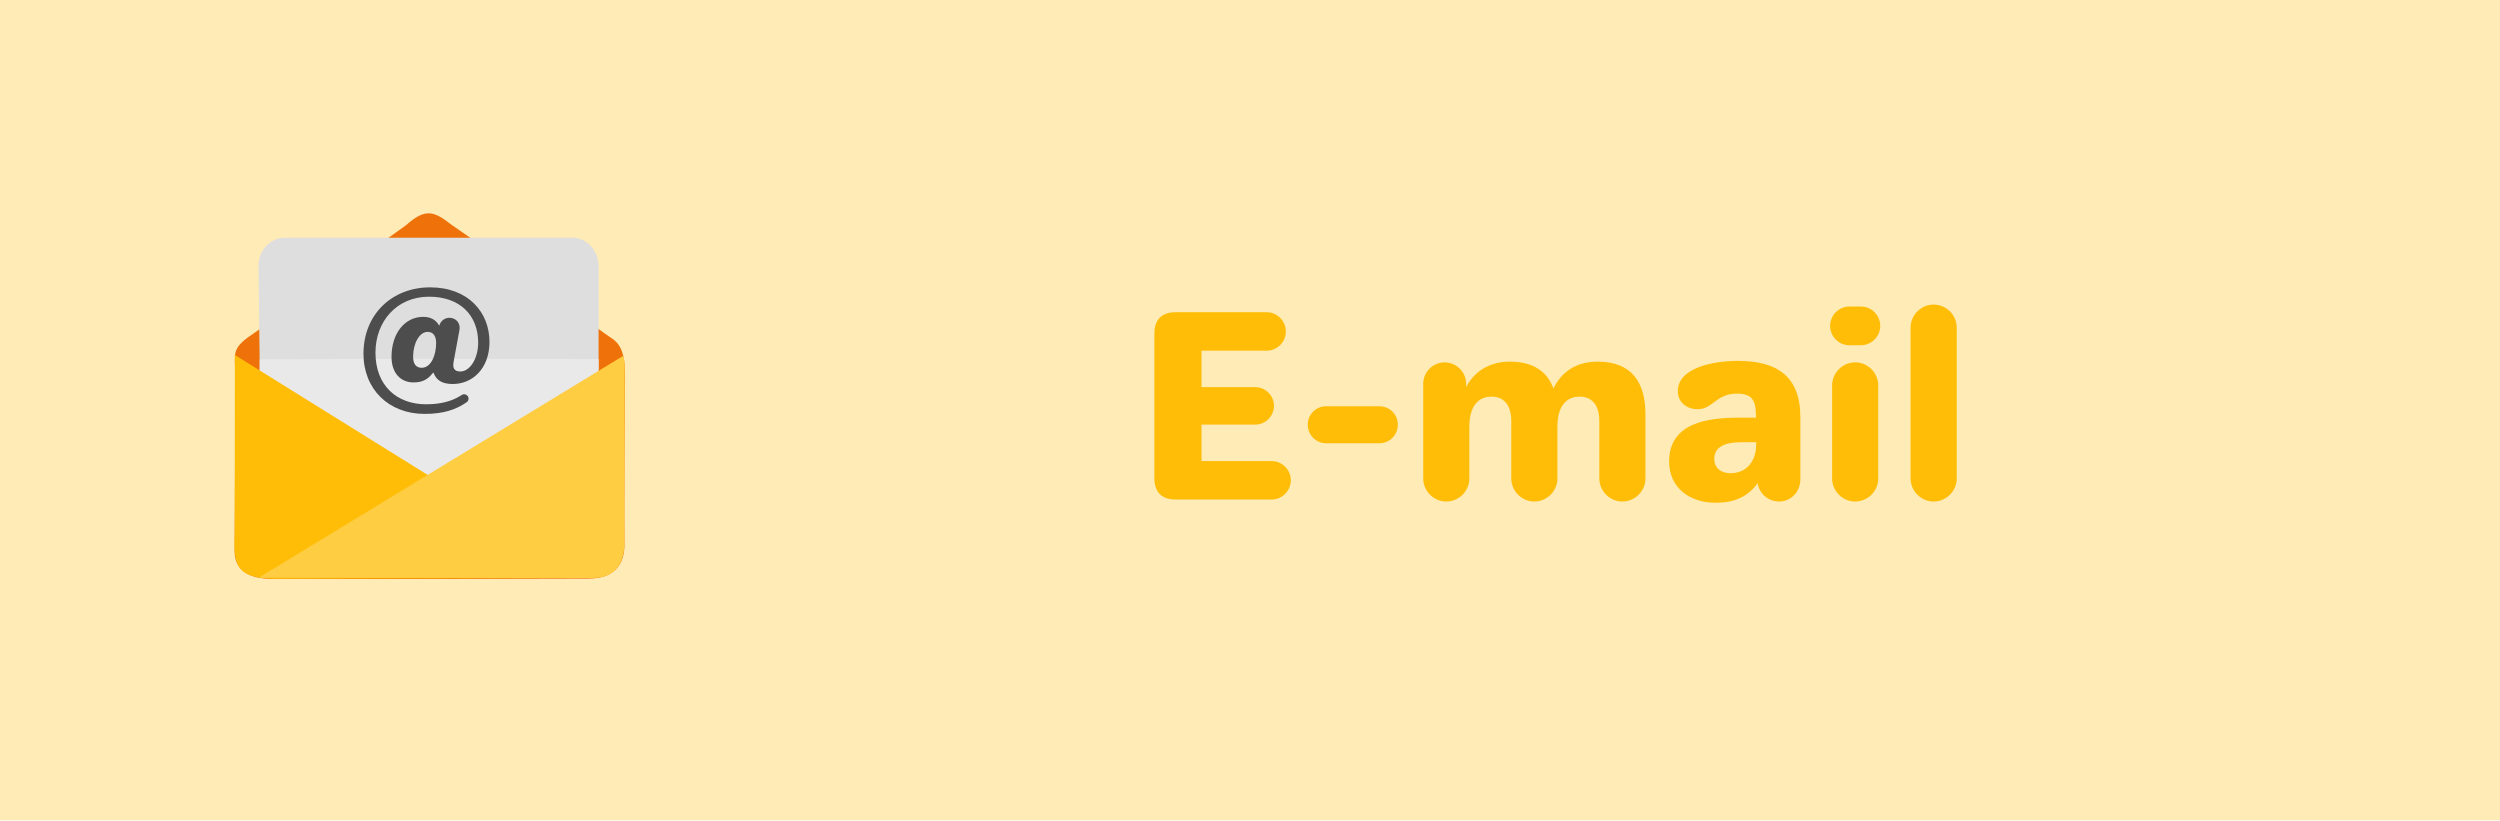
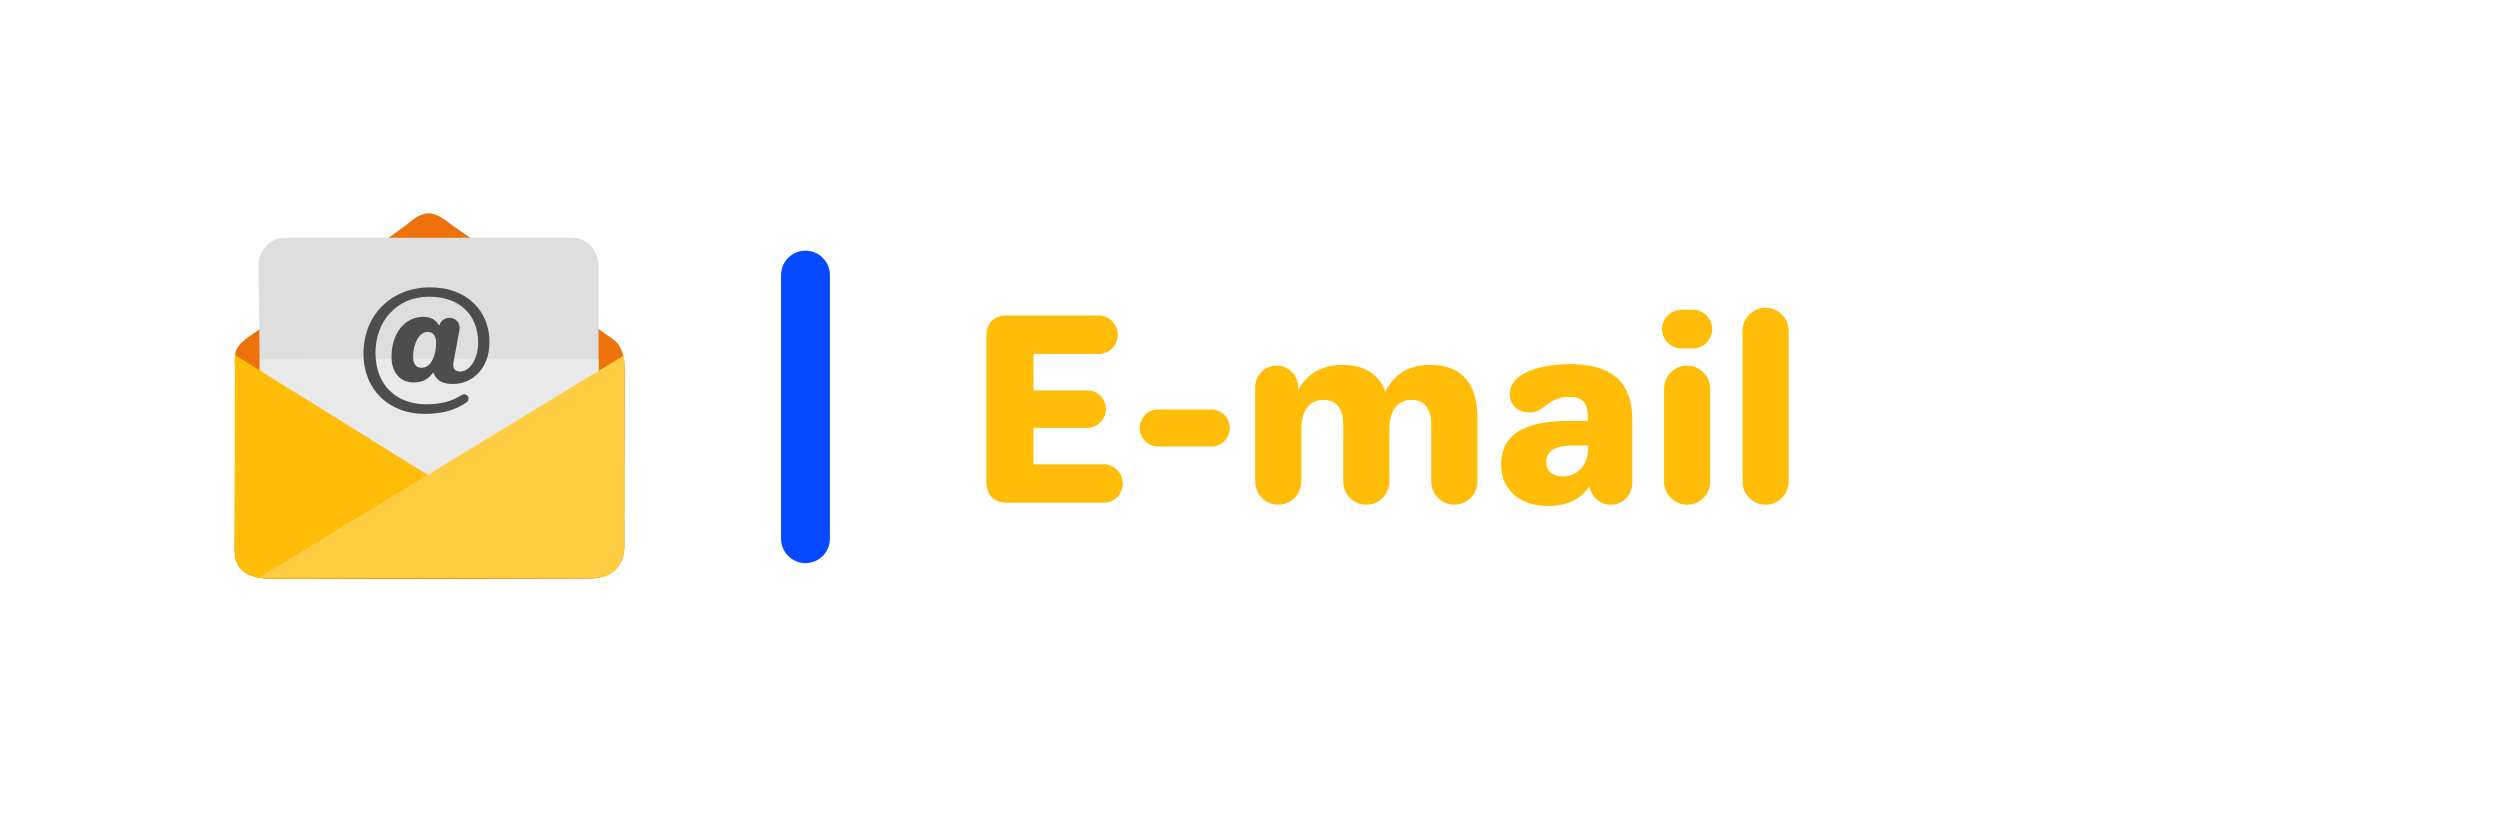
<svg xmlns="http://www.w3.org/2000/svg" width="128mm" height="42mm" viewBox="0 0 128 42" version="1.1" id="svg8">
  <defs id="defs2">
    <linearGradient y2="180" x2="100.008" y1="40.008" x1="160.008" id="b" gradientUnits="userSpaceOnUse">
      <stop id="stop817" offset="0" stop-color="#37aee2" />
      <stop id="stop819" offset="1" stop-color="#1e96c8" />
    </linearGradient>
    <linearGradient y2="174.708" x2="146.527" y1="131.028" x1="123.641" id="w" gradientTransform="scale(1.091908,0.915828)" gradientUnits="userSpaceOnUse">
      <stop id="stop822" offset="0" stop-color="#eff7fc" />
      <stop id="stop824" offset="1" stop-color="#fff" />
    </linearGradient>
  </defs>
  <g id="layer1" transform="translate(-45.1306,-86.64917)" style="display:inline;opacity:1">
-     <rect id="rect10" width="128" height="42" x="45.131" y="86.649" style="fill:#ffbd07;fill-opacity:0.294;stroke:none;stroke-width:2.001;stroke-miterlimit:4;stroke-dasharray:none;stroke-opacity:1" />
-     <g aria-label="E-mail" style="font-style:normal;font-variant:normal;font-weight:normal;font-stretch:normal;font-size:12.7px;line-height:1.25;font-family:'Old Standard TT';-inkscape-font-specification:'Old Standard TT';letter-spacing:0px;word-spacing:0px;fill:#ffbd07;fill-opacity:1;stroke:none;stroke-width:0.265" id="text857" transform="translate(-1.058333)">
+     <g aria-label="E-mail" style="font-style:normal;font-variant:normal;font-weight:normal;font-stretch:normal;font-size:12.7px;line-height:1.25;font-family:'Old Standard TT';-inkscape-font-specification:'Old Standard TT';letter-spacing:0px;word-spacing:0px;fill:#ffbd07;fill-opacity:1;stroke:none;stroke-width:0.265" id="text857" transform="translate(-9.662119,0.1656417)">
      <path d="m 105.294,111.146 c 0,0.699 0.381,1.079 1.079,1.079 h 4.928 c 0.533,0 0.978,-0.445 0.978,-0.991 0,-0.533 -0.445,-0.978 -0.978,-0.978 h -3.594 v -1.867 h 2.756 c 0.521,0 0.953,-0.432 0.953,-0.965 0,-0.521 -0.432,-0.953 -0.953,-0.953 h -2.756 v -1.867 h 3.34 c 0.533,0 0.978,-0.445 0.978,-0.978 0,-0.546 -0.445,-0.991 -0.978,-0.991 h -4.674 c -0.699,0 -1.079,0.381 -1.079,1.079 z" style="font-style:normal;font-variant:normal;font-weight:normal;font-stretch:normal;font-family:Jellee;-inkscape-font-specification:Jellee;fill:#ffbd07;fill-opacity:1;stroke-width:0.265" id="path840" />
      <path d="m 113.146,108.39 c 0,0.533 0.419,0.953 0.94,0.953 h 2.731 c 0.521,0 0.94,-0.419 0.94,-0.953 0,-0.521 -0.419,-0.94 -0.94,-0.94 h -2.731 c -0.521,0 -0.94,0.419 -0.94,0.94 z" style="font-style:normal;font-variant:normal;font-weight:normal;font-stretch:normal;font-family:Jellee;-inkscape-font-specification:Jellee;fill:#ffbd07;fill-opacity:1;stroke-width:0.265" id="path842" />
      <path d="m 119.058,111.146 c 0,0.648 0.533,1.181 1.181,1.181 0.648,0 1.181,-0.533 1.181,-1.181 v -2.642 c 0,-1.295 0.66,-1.549 1.143,-1.549 0.406,0 1.003,0.203 1.003,1.257 v 2.934 c 0,0.648 0.533,1.181 1.181,1.181 0.648,0 1.181,-0.533 1.181,-1.181 v -2.642 c 0,-1.295 0.66,-1.549 1.143,-1.549 0.406,0 1.003,0.203 1.003,1.257 v 2.934 c 0,0.648 0.533,1.181 1.181,1.181 0.648,0 1.181,-0.533 1.181,-1.181 v -3.289 c 0,-1.587 -0.673,-2.692 -2.438,-2.692 -1.168,0 -1.88,0.572 -2.273,1.372 -0.368,-0.978 -1.168,-1.372 -2.235,-1.372 -1.181,0 -1.892,0.635 -2.235,1.308 v -0.178 c 0,-0.597 -0.495,-1.092 -1.105,-1.092 -0.597,0 -1.092,0.495 -1.092,1.092 z" style="font-style:normal;font-variant:normal;font-weight:normal;font-stretch:normal;font-family:Jellee;-inkscape-font-specification:Jellee;fill:#ffbd07;fill-opacity:1;stroke-width:0.265" id="path844" />
      <path d="m 131.649,110.282 c 0,1.359 1.079,2.108 2.362,2.108 0.914,0 1.626,-0.254 2.172,-1.003 0.076,0.533 0.533,0.94 1.092,0.94 0.622,0 1.092,-0.508 1.092,-1.13 v -3.188 c 0,-2.121 -1.219,-2.883 -3.213,-2.883 -1.219,0 -3.061,0.343 -3.061,1.549 0,0.572 0.457,0.927 1.016,0.927 0.775,0 0.94,-0.8 2.019,-0.8 0.889,0 0.965,0.495 0.965,1.232 h -0.864 c -1.575,0 -3.581,0.241 -3.581,2.248 z m 2.311,-0.14 c 0,-0.749 0.813,-0.851 1.397,-0.851 h 0.749 v 0.114 c 0,0.813 -0.457,1.473 -1.321,1.473 -0.457,0 -0.826,-0.254 -0.826,-0.737 z" style="font-style:normal;font-variant:normal;font-weight:normal;font-stretch:normal;font-family:Jellee;-inkscape-font-specification:Jellee;fill:#ffbd07;fill-opacity:1;stroke-width:0.265" id="path846" />
      <path d="m 139.891,103.335 c 0,0.546 0.445,0.991 0.991,0.991 h 0.584 c 0.546,0 0.991,-0.445 0.991,-0.991 0,-0.546 -0.445,-0.991 -0.991,-0.991 h -0.584 c -0.546,0 -0.991,0.445 -0.991,0.991 z m 0.102,7.811 c 0,0.648 0.533,1.181 1.181,1.181 0.648,0 1.181,-0.533 1.181,-1.181 v -4.763 c 0,-0.648 -0.533,-1.181 -1.181,-1.181 -0.648,0 -1.181,0.533 -1.181,1.181 z" style="font-style:normal;font-variant:normal;font-weight:normal;font-stretch:normal;font-family:Jellee;-inkscape-font-specification:Jellee;fill:#ffbd07;fill-opacity:1;stroke-width:0.265" id="path848" />
      <path d="m 144.011,111.146 c 0,0.648 0.533,1.181 1.181,1.181 0.648,0 1.181,-0.533 1.181,-1.181 v -7.722 c 0,-0.648 -0.533,-1.181 -1.181,-1.181 -0.648,0 -1.181,0.533 -1.181,1.181 z" style="font-style:normal;font-variant:normal;font-weight:normal;font-stretch:normal;font-family:Jellee;-inkscape-font-specification:Jellee;fill:#ffbd07;fill-opacity:1;stroke-width:0.265" id="path850" />
    </g>
+     <rect style="display:inline;fill:#0749ff;fill-opacity:1;stroke:none;stroke-width:1.958;stroke-miterlimit:4;stroke-dasharray:none;stroke-opacity:1" id="rect831" width="2.5" height="16" x="85.121" y="99.482" ry="1.25" />
  </g>
  <g id="layer2" style="display:none">
    <path style="fill:none;stroke:#000000;stroke-width:0.265px;stroke-linecap:butt;stroke-linejoin:miter;stroke-opacity:1" d="M 0,0 128,42" id="path881" />
    <path style="fill:none;stroke:#000000;stroke-width:0.265px;stroke-linecap:butt;stroke-linejoin:miter;stroke-opacity:1" d="M 0,42 128,1.5894571e-7" id="path883" />
  </g>
  <g id="layer3" style="display:inline">
    <path style="fill:#ef7109;fill-opacity:1;stroke:none;stroke-width:0.24px;stroke-linecap:butt;stroke-linejoin:miter;stroke-opacity:1" d="m 20.79,11.529 c -2.87,2.078 -6.986,4.986 -8.114,5.757 -0.787,0.596 -0.653,0.845 -0.633,1.827 -0.001,2.676 -0.019,6.997 -0.029,9.098 -0.01,0.942 0.681,1.458 2.016,1.424 4.285,0.024 12.632,8.49e-4 16.142,-0.012 1.384,-0.005 1.807,-0.863 1.798,-1.713 -0.015,-1.313 0.012,-6.916 0.032,-8.652 0.02,-1.736 -0.566,-1.825 -1.032,-2.179 -0.466,-0.353 -6.264,-4.489 -7.835,-5.557 -0.937,-0.744 -1.366,-0.855 -2.345,0.006 z" id="path831" />
  </g>
  <g id="layer4" style="display:inline">
    <path style="fill:#dedede;fill-opacity:1;stroke:none;stroke-width:1.887;stroke-miterlimit:4;stroke-dasharray:none;stroke-opacity:1" d="m 14.58,12.172 h 14.724 c 0.745,0 1.344,0.654 1.344,1.466 v 5.308 c -7.856,-0.006 -9.885,-0.015 -17.348,0.012 l -0.064,-5.32 c -0.01,-0.812 0.6,-1.466 1.344,-1.466 z" id="rect835" />
    <path id="path841" d="m 14.58,24.819 h 14.724 c 0.745,0 1.344,-0.6 1.344,-1.344 v -5.089 c -8.283,-0.021 -9.248,-0.022 -17.348,0.011 l -0.064,4.88 c -0.01,0.745 0.6,1.543 1.344,1.543 z" style="fill:#e9e9e9;fill-opacity:1;stroke:none;stroke-width:1.808;stroke-miterlimit:4;stroke-dasharray:none;stroke-opacity:1" />
  </g>
  <g id="layer5" style="display:inline" />
  <g id="layer7" style="display:inline">
    <path style="display:inline;fill:#ffbd07;fill-opacity:1;stroke:none;stroke-width:0.24px;stroke-linecap:butt;stroke-linejoin:miter;stroke-opacity:1" d="m 12.026,18.176 18.358,11.417 -16.354,0.042 c -1.845,-0.055 -2.101,-0.594 -2.013,-2.293 z" id="path845" />
  </g>
  <g id="layer6" style="display:inline">
    <path style="fill:#ffcd41;fill-opacity:1;stroke:none;stroke-width:0.24px;stroke-linecap:butt;stroke-linejoin:miter;stroke-opacity:1" d="m 31.909,18.22 -18.664,11.36 17.138,0.013 c 1.084,-0.014 1.557,-0.71 1.585,-1.682 0,0 0.018,-8.704 0.02,-9.093 0.002,-0.389 -0.08,-0.598 -0.08,-0.598 z" id="path849" />
  </g>
  <g id="layer8">
    <g aria-label="@" style="font-style:normal;font-variant:normal;font-weight:normal;font-stretch:normal;font-size:7.417px;line-height:1.25;font-family:'Old Standard TT';-inkscape-font-specification:'Old Standard TT';letter-spacing:0px;word-spacing:0px;fill:#4d4d4d;fill-opacity:1;stroke:none;stroke-width:0.155" id="text856" transform="matrix(0.9088531,0,0,0.9088531,0.09602541,1.740245)">
      <path d="m 20.37,18.012 c 0,1.995 1.417,3.39 3.442,3.39 1.098,0 1.78,-0.252 2.366,-0.653 0.067,-0.044 0.111,-0.119 0.111,-0.208 0,-0.134 -0.111,-0.245 -0.252,-0.245 -0.052,0 -0.089,0.007 -0.2,0.082 -0.519,0.326 -1.142,0.482 -1.943,0.482 -1.639,0 -2.848,-1.046 -2.848,-2.908 0,-1.758 1.194,-3.152 3.019,-3.152 1.758,0 2.767,1.061 2.767,2.589 0,0.912 -0.475,1.624 -1.001,1.624 -0.378,0 -0.445,-0.223 -0.378,-0.571 l 0.326,-1.773 c 0.067,-0.393 -0.208,-0.682 -0.571,-0.682 -0.26,0 -0.49,0.178 -0.556,0.423 h -0.03 c -0.171,-0.304 -0.467,-0.475 -0.883,-0.475 -1.031,0 -1.788,0.912 -1.788,2.255 0,0.949 0.549,1.439 1.231,1.439 0.475,0 0.786,-0.134 1.105,-0.541 h 0.03 c 0.171,0.452 0.527,0.63 1.083,0.63 1.105,0 2.069,-0.86 2.069,-2.374 0,-1.654 -1.187,-3.071 -3.345,-3.071 -2.136,0 -3.753,1.513 -3.753,3.738 z m 2.796,0.178 c 0,-0.771 0.363,-1.409 0.816,-1.409 0.349,0 0.482,0.274 0.482,0.63 0,0.675 -0.282,1.394 -0.816,1.394 -0.274,0 -0.482,-0.178 -0.482,-0.616 z" style="font-style:normal;font-variant:normal;font-weight:normal;font-stretch:normal;font-family:Jellee;-inkscape-font-specification:Jellee;fill:#4d4d4d;stroke-width:0.155" id="path858" />
    </g>
  </g>
</svg>
